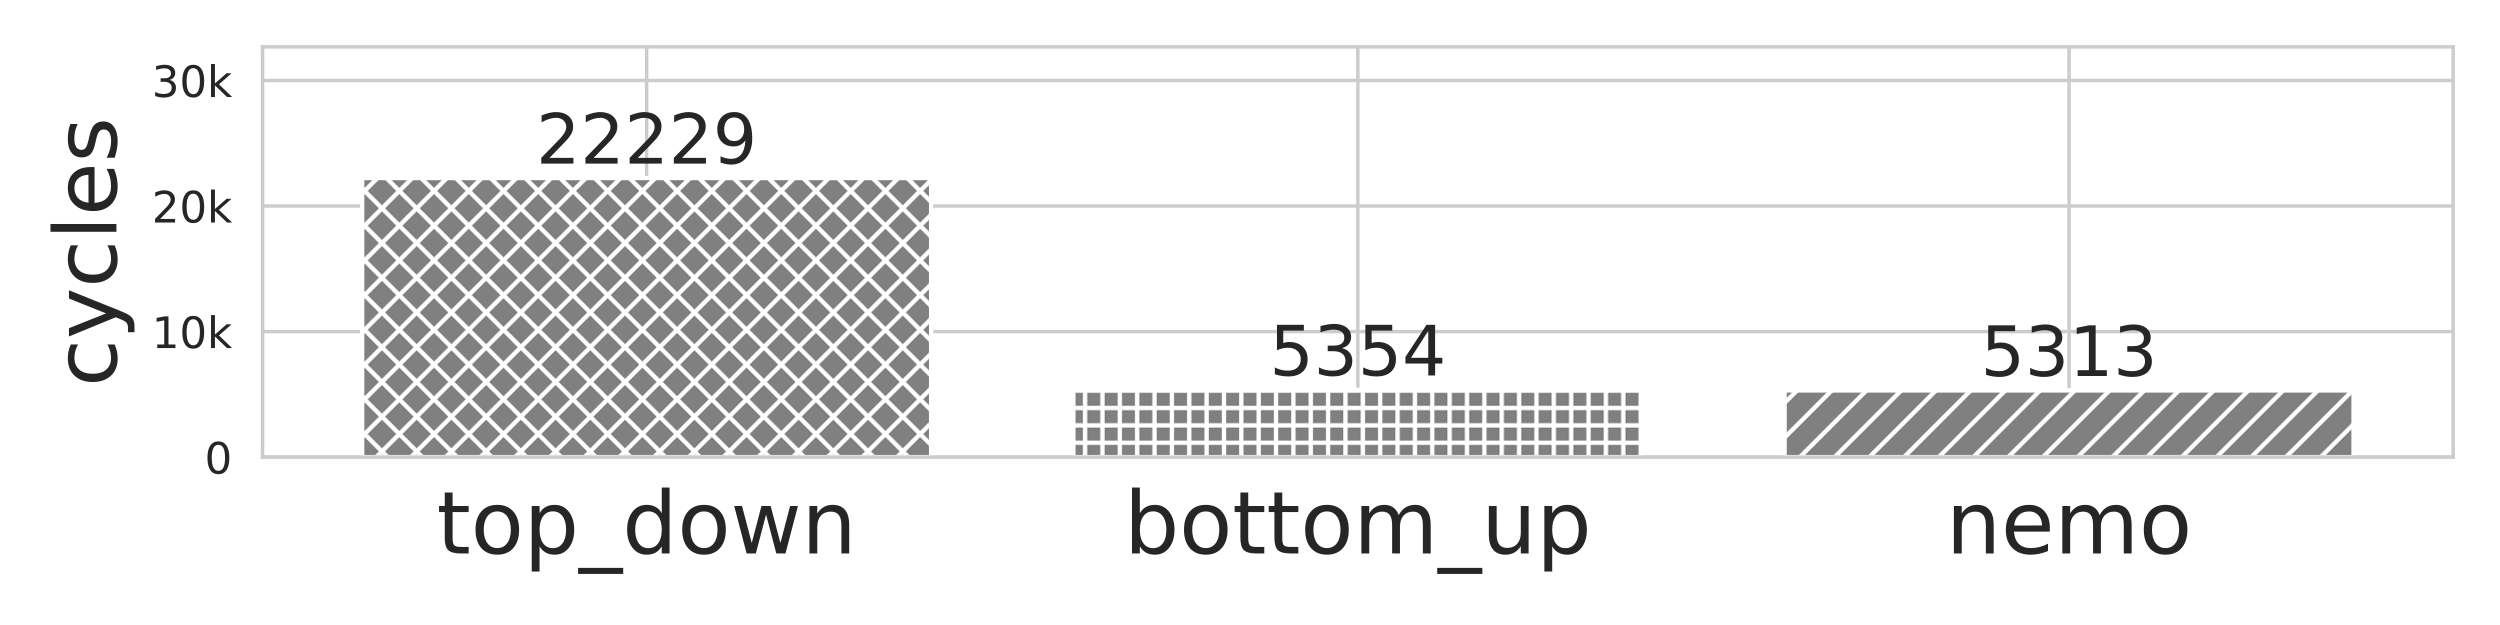
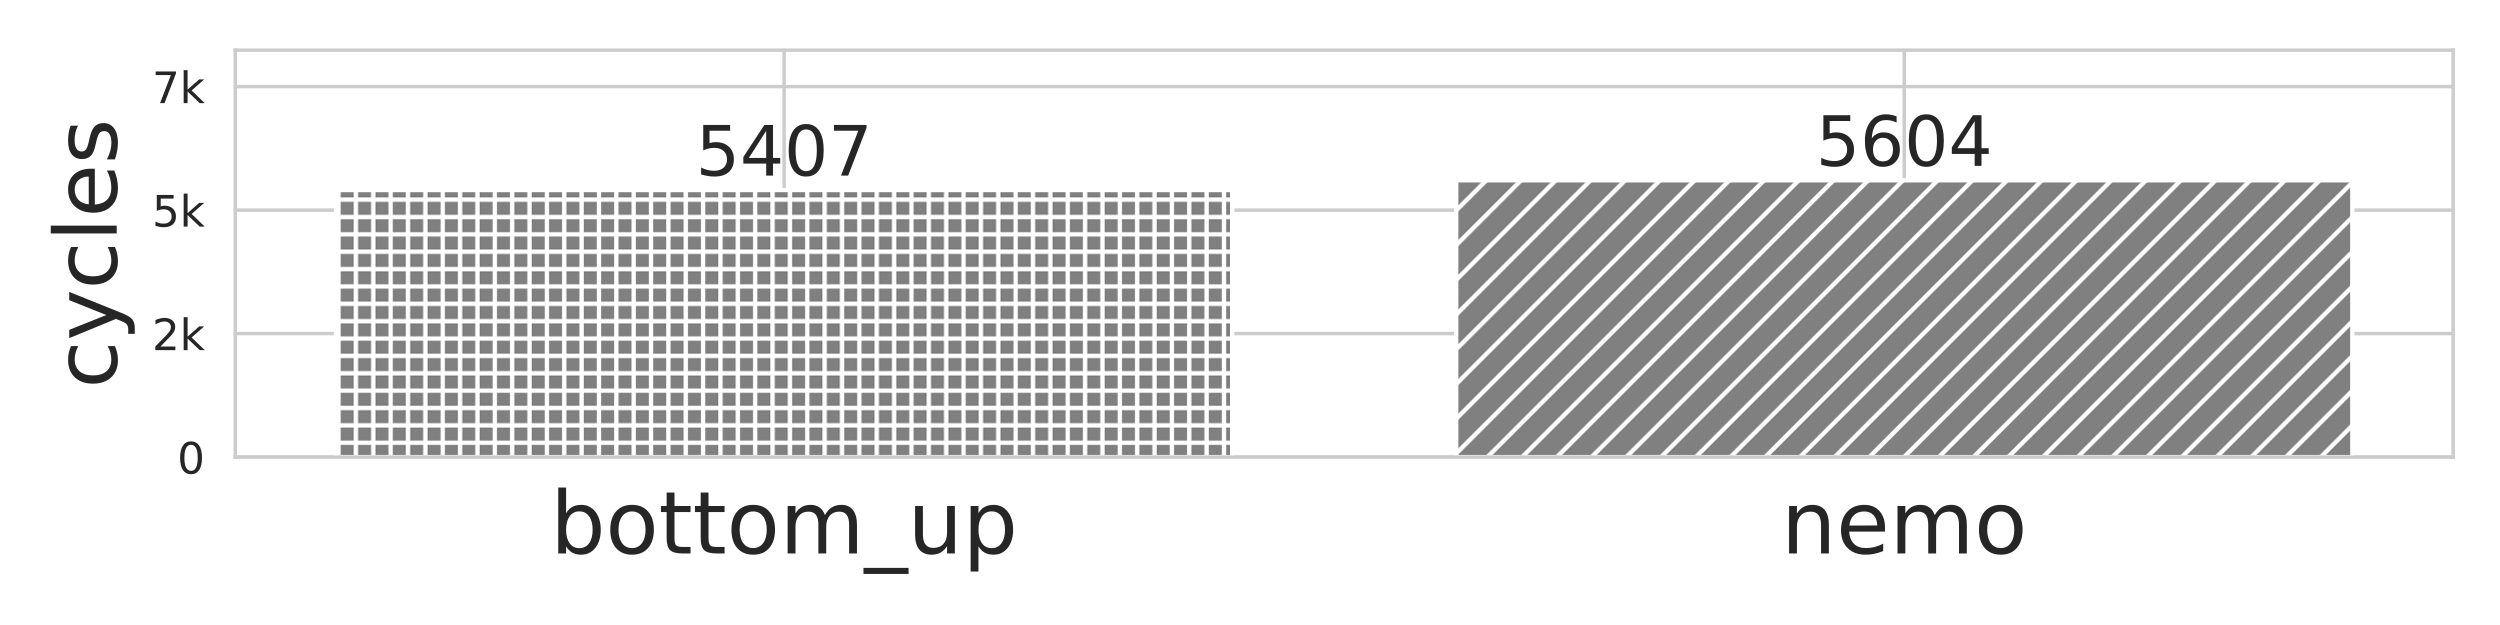
<svg xmlns="http://www.w3.org/2000/svg" xmlns:xlink="http://www.w3.org/1999/xlink" width="576pt" height="144pt" viewBox="0 0 576 144" version="1.1">
  <defs>
    <style type="text/css">*{stroke-linejoin: round; stroke-linecap: butt}</style>
  </defs>
  <g id="figure_1">
    <g id="patch_1">
      <path d="M 0 144  L 576 144  L 576 0  L 0 0  z " style="fill: #ffffff" />
    </g>
    <g id="axes_1">
      <g id="patch_2">
-         <path d="M 60.5 105.32  L 565.2 105.32  L 565.2 10.8  L 60.5 10.8  z " style="fill: #ffffff" />
+         <path d="M 54.2 105.32  L 565.2 105.32  L 565.2 11.558  L 54.2 11.558  z " style="fill: #ffffff" />
      </g>
      <g id="matplotlib.axis_1">
        <g id="xtick_1">
          <g id="line2d_1">
-             <path d="M 148.986 105.32  L 148.986 10.8  " clip-path="url(#p821ed88fff)" style="fill: none; stroke: #cccccc; stroke-width: 0.8; stroke-linecap: round" />
+             <path d="M 180.66 105.32  L 180.66 11.558  " clip-path="url(#pb580cb8844)" style="fill: none; stroke: #cccccc; stroke-width: 0.8; stroke-linecap: round" />
          </g>
          <g id="text_1">
-             <g style="fill: #262626" transform="translate(100.6161 127.5169) scale(0.2 -0.2)">
-               <defs>
-                 <path id="DejaVuSans-74" d="M 1172 4494  L 1172 3500  L 2356 3500  L 2356 3053  L 1172 3053  L 1172 1153  Q 1172 725 1289 603  Q 1406 481 1766 481  L 2356 481  L 2356 0  L 1766 0  Q 1100 0 847 248  Q 594 497 594 1153  L 594 3053  L 172 3053  L 172 3500  L 594 3500  L 594 4494  L 1172 4494  z " transform="scale(0.015625)" />
-                 <path id="DejaVuSans-6f" d="M 1959 3097  Q 1497 3097 1228 2736  Q 959 2375 959 1747  Q 959 1119 1226 758  Q 1494 397 1959 397  Q 2419 397 2687 759  Q 2956 1122 2956 1747  Q 2956 2369 2687 2733  Q 2419 3097 1959 3097  z M 1959 3584  Q 2709 3584 3137 3096  Q 3566 2609 3566 1747  Q 3566 888 3137 398  Q 2709 -91 1959 -91  Q 1206 -91 779 398  Q 353 888 353 1747  Q 353 2609 779 3096  Q 1206 3584 1959 3584  z " transform="scale(0.015625)" />
-                 <path id="DejaVuSans-70" d="M 1159 525  L 1159 -1331  L 581 -1331  L 581 3500  L 1159 3500  L 1159 2969  Q 1341 3281 1617 3432  Q 1894 3584 2278 3584  Q 2916 3584 3314 3078  Q 3713 2572 3713 1747  Q 3713 922 3314 415  Q 2916 -91 2278 -91  Q 1894 -91 1617 61  Q 1341 213 1159 525  z M 3116 1747  Q 3116 2381 2855 2742  Q 2594 3103 2138 3103  Q 1681 3103 1420 2742  Q 1159 2381 1159 1747  Q 1159 1113 1420 752  Q 1681 391 2138 391  Q 2594 391 2855 752  Q 3116 1113 3116 1747  z " transform="scale(0.015625)" />
-                 <path id="DejaVuSans-5f" d="M 3263 -1063  L 3263 -1509  L -63 -1509  L -63 -1063  L 3263 -1063  z " transform="scale(0.015625)" />
-                 <path id="DejaVuSans-64" d="M 2906 2969  L 2906 4863  L 3481 4863  L 3481 0  L 2906 0  L 2906 525  Q 2725 213 2448 61  Q 2172 -91 1784 -91  Q 1150 -91 751 415  Q 353 922 353 1747  Q 353 2572 751 3078  Q 1150 3584 1784 3584  Q 2172 3584 2448 3432  Q 2725 3281 2906 2969  z M 947 1747  Q 947 1113 1208 752  Q 1469 391 1925 391  Q 2381 391 2643 752  Q 2906 1113 2906 1747  Q 2906 2381 2643 2742  Q 2381 3103 1925 3103  Q 1469 3103 1208 2742  Q 947 2381 947 1747  z " transform="scale(0.015625)" />
-                 <path id="DejaVuSans-77" d="M 269 3500  L 844 3500  L 1563 769  L 2278 3500  L 2956 3500  L 3675 769  L 4391 3500  L 4966 3500  L 4050 0  L 3372 0  L 2619 2869  L 1863 0  L 1184 0  L 269 3500  z " transform="scale(0.015625)" />
-                 <path id="DejaVuSans-6e" d="M 3513 2113  L 3513 0  L 2938 0  L 2938 2094  Q 2938 2591 2744 2837  Q 2550 3084 2163 3084  Q 1697 3084 1428 2787  Q 1159 2491 1159 1978  L 1159 0  L 581 0  L 581 3500  L 1159 3500  L 1159 2956  Q 1366 3272 1645 3428  Q 1925 3584 2291 3584  Q 2894 3584 3203 3211  Q 3513 2838 3513 2113  z " transform="scale(0.015625)" />
-               </defs>
-               <use xlink:href="#DejaVuSans-74" />
-               <use xlink:href="#DejaVuSans-6f" x="39.209" />
-               <use xlink:href="#DejaVuSans-70" x="100.391" />
-               <use xlink:href="#DejaVuSans-5f" x="163.867" />
-               <use xlink:href="#DejaVuSans-64" x="213.867" />
-               <use xlink:href="#DejaVuSans-6f" x="277.344" />
-               <use xlink:href="#DejaVuSans-77" x="338.525" />
-               <use xlink:href="#DejaVuSans-6e" x="420.312" />
-             </g>
-           </g>
-         </g>
-         <g id="xtick_2">
-           <g id="line2d_2">
-             <path d="M 312.85 105.32  L 312.85 10.8  " clip-path="url(#p821ed88fff)" style="fill: none; stroke: #cccccc; stroke-width: 0.8; stroke-linecap: round" />
-           </g>
-           <g id="text_2">
-             <g style="fill: #262626" transform="translate(258.9969 127.5169) scale(0.2 -0.2)">
+             <g style="fill: #262626" transform="translate(126.8065 127.5169) scale(0.2 -0.2)">
              <defs>
                <path id="DejaVuSans-62" d="M 3116 1747  Q 3116 2381 2855 2742  Q 2594 3103 2138 3103  Q 1681 3103 1420 2742  Q 1159 2381 1159 1747  Q 1159 1113 1420 752  Q 1681 391 2138 391  Q 2594 391 2855 752  Q 3116 1113 3116 1747  z M 1159 2969  Q 1341 3281 1617 3432  Q 1894 3584 2278 3584  Q 2916 3584 3314 3078  Q 3713 2572 3713 1747  Q 3713 922 3314 415  Q 2916 -91 2278 -91  Q 1894 -91 1617 61  Q 1341 213 1159 525  L 1159 0  L 581 0  L 581 4863  L 1159 4863  L 1159 2969  z " transform="scale(0.015625)" />
+                 <path id="DejaVuSans-6f" d="M 1959 3097  Q 1497 3097 1228 2736  Q 959 2375 959 1747  Q 959 1119 1226 758  Q 1494 397 1959 397  Q 2419 397 2687 759  Q 2956 1122 2956 1747  Q 2956 2369 2687 2733  Q 2419 3097 1959 3097  z M 1959 3584  Q 2709 3584 3137 3096  Q 3566 2609 3566 1747  Q 3566 888 3137 398  Q 2709 -91 1959 -91  Q 1206 -91 779 398  Q 353 888 353 1747  Q 353 2609 779 3096  Q 1206 3584 1959 3584  z " transform="scale(0.015625)" />
+                 <path id="DejaVuSans-74" d="M 1172 4494  L 1172 3500  L 2356 3500  L 2356 3053  L 1172 3053  L 1172 1153  Q 1172 725 1289 603  Q 1406 481 1766 481  L 2356 481  L 2356 0  L 1766 0  Q 1100 0 847 248  Q 594 497 594 1153  L 594 3053  L 172 3053  L 172 3500  L 594 3500  L 594 4494  L 1172 4494  z " transform="scale(0.015625)" />
                <path id="DejaVuSans-6d" d="M 3328 2828  Q 3544 3216 3844 3400  Q 4144 3584 4550 3584  Q 5097 3584 5394 3201  Q 5691 2819 5691 2113  L 5691 0  L 5113 0  L 5113 2094  Q 5113 2597 4934 2840  Q 4756 3084 4391 3084  Q 3944 3084 3684 2787  Q 3425 2491 3425 1978  L 3425 0  L 2847 0  L 2847 2094  Q 2847 2600 2669 2842  Q 2491 3084 2119 3084  Q 1678 3084 1418 2786  Q 1159 2488 1159 1978  L 1159 0  L 581 0  L 581 3500  L 1159 3500  L 1159 2956  Q 1356 3278 1631 3431  Q 1906 3584 2284 3584  Q 2666 3584 2933 3390  Q 3200 3197 3328 2828  z " transform="scale(0.015625)" />
+                 <path id="DejaVuSans-5f" d="M 3263 -1063  L 3263 -1509  L -63 -1509  L -63 -1063  L 3263 -1063  z " transform="scale(0.015625)" />
                <path id="DejaVuSans-75" d="M 544 1381  L 544 3500  L 1119 3500  L 1119 1403  Q 1119 906 1312 657  Q 1506 409 1894 409  Q 2359 409 2629 706  Q 2900 1003 2900 1516  L 2900 3500  L 3475 3500  L 3475 0  L 2900 0  L 2900 538  Q 2691 219 2414 64  Q 2138 -91 1772 -91  Q 1169 -91 856 284  Q 544 659 544 1381  z M 1991 3584  L 1991 3584  z " transform="scale(0.015625)" />
+                 <path id="DejaVuSans-70" d="M 1159 525  L 1159 -1331  L 581 -1331  L 581 3500  L 1159 3500  L 1159 2969  Q 1341 3281 1617 3432  Q 1894 3584 2278 3584  Q 2916 3584 3314 3078  Q 3713 2572 3713 1747  Q 3713 922 3314 415  Q 2916 -91 2278 -91  Q 1894 -91 1617 61  Q 1341 213 1159 525  z M 3116 1747  Q 3116 2381 2855 2742  Q 2594 3103 2138 3103  Q 1681 3103 1420 2742  Q 1159 2381 1159 1747  Q 1159 1113 1420 752  Q 1681 391 2138 391  Q 2594 391 2855 752  Q 3116 1113 3116 1747  z " transform="scale(0.015625)" />
              </defs>
              <use xlink:href="#DejaVuSans-62" />
              <use xlink:href="#DejaVuSans-6f" x="63.477" />
              <use xlink:href="#DejaVuSans-74" x="124.658" />
              <use xlink:href="#DejaVuSans-74" x="163.867" />
              <use xlink:href="#DejaVuSans-6f" x="203.076" />
              <use xlink:href="#DejaVuSans-6d" x="264.258" />
              <use xlink:href="#DejaVuSans-5f" x="361.67" />
              <use xlink:href="#DejaVuSans-75" x="411.67" />
              <use xlink:href="#DejaVuSans-70" x="475.049" />
            </g>
          </g>
        </g>
-         <g id="xtick_3">
-           <g id="line2d_3">
-             <path d="M 476.714 105.32  L 476.714 10.8  " clip-path="url(#p821ed88fff)" style="fill: none; stroke: #cccccc; stroke-width: 0.8; stroke-linecap: round" />
+         <g id="xtick_2">
+           <g id="line2d_2">
+             <path d="M 438.74 105.32  L 438.74 11.558  " clip-path="url(#pb580cb8844)" style="fill: none; stroke: #cccccc; stroke-width: 0.8; stroke-linecap: round" />
          </g>
-           <g id="text_3">
-             <g style="fill: #262626" transform="translate(448.3636 127.5169) scale(0.2 -0.2)">
+           <g id="text_2">
+             <g style="fill: #262626" transform="translate(410.3904 127.5169) scale(0.2 -0.2)">
              <defs>
+                 <path id="DejaVuSans-6e" d="M 3513 2113  L 3513 0  L 2938 0  L 2938 2094  Q 2938 2591 2744 2837  Q 2550 3084 2163 3084  Q 1697 3084 1428 2787  Q 1159 2491 1159 1978  L 1159 0  L 581 0  L 581 3500  L 1159 3500  L 1159 2956  Q 1366 3272 1645 3428  Q 1925 3584 2291 3584  Q 2894 3584 3203 3211  Q 3513 2838 3513 2113  z " transform="scale(0.015625)" />
                <path id="DejaVuSans-65" d="M 3597 1894  L 3597 1613  L 953 1613  Q 991 1019 1311 708  Q 1631 397 2203 397  Q 2534 397 2845 478  Q 3156 559 3463 722  L 3463 178  Q 3153 47 2828 -22  Q 2503 -91 2169 -91  Q 1331 -91 842 396  Q 353 884 353 1716  Q 353 2575 817 3079  Q 1281 3584 2069 3584  Q 2775 3584 3186 3129  Q 3597 2675 3597 1894  z M 3022 2063  Q 3016 2534 2758 2815  Q 2500 3097 2075 3097  Q 1594 3097 1305 2825  Q 1016 2553 972 2059  L 3022 2063  z " transform="scale(0.015625)" />
              </defs>
              <use xlink:href="#DejaVuSans-6e" />
              <use xlink:href="#DejaVuSans-65" x="63.379" />
              <use xlink:href="#DejaVuSans-6d" x="124.902" />
              <use xlink:href="#DejaVuSans-6f" x="222.314" />
            </g>
          </g>
        </g>
      </g>
      <g id="matplotlib.axis_2">
        <g id="ytick_1">
-           <g id="line2d_4">
-             <path d="M 60.5 105.32  L 565.2 105.32  " clip-path="url(#p821ed88fff)" style="fill: none; stroke: #cccccc; stroke-width: 0.8; stroke-linecap: round" />
+           <g id="line2d_3">
+             <path d="M 54.2 105.32  L 565.2 105.32  " clip-path="url(#pb580cb8844)" style="fill: none; stroke: #cccccc; stroke-width: 0.8; stroke-linecap: round" />
          </g>
-           <g id="text_4">
-             <g style="fill: #262626" transform="translate(47.1375 109.1192) scale(0.1 -0.1)">
+           <g id="text_3">
+             <g style="fill: #262626" transform="translate(40.8375 109.1192) scale(0.1 -0.1)">
              <defs>
                <path id="DejaVuSans-30" d="M 2034 4250  Q 1547 4250 1301 3770  Q 1056 3291 1056 2328  Q 1056 1369 1301 889  Q 1547 409 2034 409  Q 2525 409 2770 889  Q 3016 1369 3016 2328  Q 3016 3291 2770 3770  Q 2525 4250 2034 4250  z M 2034 4750  Q 2819 4750 3233 4129  Q 3647 3509 3647 2328  Q 3647 1150 3233 529  Q 2819 -91 2034 -91  Q 1250 -91 836 529  Q 422 1150 422 2328  Q 422 3509 836 4129  Q 1250 4750 2034 4750  z " transform="scale(0.015625)" />
              </defs>
              <use xlink:href="#DejaVuSans-30" />
            </g>
          </g>
        </g>
        <g id="ytick_2">
-           <g id="line2d_5">
-             <path d="M 60.5 76.394  L 565.2 76.394  " clip-path="url(#p821ed88fff)" style="fill: none; stroke: #cccccc; stroke-width: 0.8; stroke-linecap: round" />
+           <g id="line2d_4">
+             <path d="M 54.2 76.866  L 565.2 76.866  " clip-path="url(#pb580cb8844)" style="fill: none; stroke: #cccccc; stroke-width: 0.8; stroke-linecap: round" />
          </g>
-           <g id="text_5">
-             <g style="fill: #262626" transform="translate(34.98438 80.19335) scale(0.1 -0.1)">
+           <g id="text_4">
+             <g style="fill: #262626" transform="translate(35.04688 80.66475) scale(0.1 -0.1)">
              <defs>
-                 <path id="DejaVuSans-31" d="M 794 531  L 1825 531  L 1825 4091  L 703 3866  L 703 4441  L 1819 4666  L 2450 4666  L 2450 531  L 3481 531  L 3481 0  L 794 0  L 794 531  z " transform="scale(0.015625)" />
+                 <path id="DejaVuSans-32" d="M 1228 531  L 3431 531  L 3431 0  L 469 0  L 469 531  Q 828 903 1448 1529  Q 2069 2156 2228 2338  Q 2531 2678 2651 2914  Q 2772 3150 2772 3378  Q 2772 3750 2511 3984  Q 2250 4219 1831 4219  Q 1534 4219 1204 4116  Q 875 4013 500 3803  L 500 4441  Q 881 4594 1212 4672  Q 1544 4750 1819 4750  Q 2544 4750 2975 4387  Q 3406 4025 3406 3419  Q 3406 3131 3298 2873  Q 3191 2616 2906 2266  Q 2828 2175 2409 1742  Q 1991 1309 1228 531  z " transform="scale(0.015625)" />
                <path id="DejaVuSans-6b" d="M 581 4863  L 1159 4863  L 1159 1991  L 2875 3500  L 3609 3500  L 1753 1863  L 3688 0  L 2938 0  L 1159 1709  L 1159 0  L 581 0  L 581 4863  z " transform="scale(0.015625)" />
              </defs>
-               <use xlink:href="#DejaVuSans-31" />
-               <use xlink:href="#DejaVuSans-30" x="63.623" />
-               <use xlink:href="#DejaVuSans-6b" x="127.246" />
+               <use xlink:href="#DejaVuSans-32" />
+               <use xlink:href="#DejaVuSans-6b" x="63.623" />
            </g>
          </g>
        </g>
        <g id="ytick_3">
-           <g id="line2d_6">
-             <path d="M 60.5 47.468  L 565.2 47.468  " clip-path="url(#p821ed88fff)" style="fill: none; stroke: #cccccc; stroke-width: 0.8; stroke-linecap: round" />
+           <g id="line2d_5">
+             <path d="M 54.2 48.411  L 565.2 48.411  " clip-path="url(#pb580cb8844)" style="fill: none; stroke: #cccccc; stroke-width: 0.8; stroke-linecap: round" />
          </g>
-           <g id="text_6">
-             <g style="fill: #262626" transform="translate(34.98438 51.26748) scale(0.1 -0.1)">
+           <g id="text_5">
+             <g style="fill: #262626" transform="translate(35.04688 52.21027) scale(0.1 -0.1)">
              <defs>
-                 <path id="DejaVuSans-32" d="M 1228 531  L 3431 531  L 3431 0  L 469 0  L 469 531  Q 828 903 1448 1529  Q 2069 2156 2228 2338  Q 2531 2678 2651 2914  Q 2772 3150 2772 3378  Q 2772 3750 2511 3984  Q 2250 4219 1831 4219  Q 1534 4219 1204 4116  Q 875 4013 500 3803  L 500 4441  Q 881 4594 1212 4672  Q 1544 4750 1819 4750  Q 2544 4750 2975 4387  Q 3406 4025 3406 3419  Q 3406 3131 3298 2873  Q 3191 2616 2906 2266  Q 2828 2175 2409 1742  Q 1991 1309 1228 531  z " transform="scale(0.015625)" />
+                 <path id="DejaVuSans-35" d="M 691 4666  L 3169 4666  L 3169 4134  L 1269 4134  L 1269 2991  Q 1406 3038 1543 3061  Q 1681 3084 1819 3084  Q 2600 3084 3056 2656  Q 3513 2228 3513 1497  Q 3513 744 3044 326  Q 2575 -91 1722 -91  Q 1428 -91 1123 -41  Q 819 9 494 109  L 494 744  Q 775 591 1075 516  Q 1375 441 1709 441  Q 2250 441 2565 725  Q 2881 1009 2881 1497  Q 2881 1984 2565 2268  Q 2250 2553 1709 2553  Q 1456 2553 1204 2497  Q 953 2441 691 2322  L 691 4666  z " transform="scale(0.015625)" />
              </defs>
-               <use xlink:href="#DejaVuSans-32" />
-               <use xlink:href="#DejaVuSans-30" x="63.623" />
-               <use xlink:href="#DejaVuSans-6b" x="127.246" />
+               <use xlink:href="#DejaVuSans-35" />
+               <use xlink:href="#DejaVuSans-6b" x="63.623" />
            </g>
          </g>
        </g>
        <g id="ytick_4">
-           <g id="line2d_7">
-             <path d="M 60.5 18.542  L 565.2 18.542  " clip-path="url(#p821ed88fff)" style="fill: none; stroke: #cccccc; stroke-width: 0.8; stroke-linecap: round" />
+           <g id="line2d_6">
+             <path d="M 54.2 19.957  L 565.2 19.957  " clip-path="url(#pb580cb8844)" style="fill: none; stroke: #cccccc; stroke-width: 0.8; stroke-linecap: round" />
          </g>
-           <g id="text_7">
-             <g style="fill: #262626" transform="translate(34.98438 22.3416) scale(0.1 -0.1)">
+           <g id="text_6">
+             <g style="fill: #262626" transform="translate(35.04688 23.7558) scale(0.1 -0.1)">
              <defs>
-                 <path id="DejaVuSans-33" d="M 2597 2516  Q 3050 2419 3304 2112  Q 3559 1806 3559 1356  Q 3559 666 3084 287  Q 2609 -91 1734 -91  Q 1441 -91 1130 -33  Q 819 25 488 141  L 488 750  Q 750 597 1062 519  Q 1375 441 1716 441  Q 2309 441 2620 675  Q 2931 909 2931 1356  Q 2931 1769 2642 2001  Q 2353 2234 1838 2234  L 1294 2234  L 1294 2753  L 1863 2753  Q 2328 2753 2575 2939  Q 2822 3125 2822 3475  Q 2822 3834 2567 4026  Q 2313 4219 1838 4219  Q 1578 4219 1281 4162  Q 984 4106 628 3988  L 628 4550  Q 988 4650 1302 4700  Q 1616 4750 1894 4750  Q 2613 4750 3031 4423  Q 3450 4097 3450 3541  Q 3450 3153 3228 2886  Q 3006 2619 2597 2516  z " transform="scale(0.015625)" />
+                 <path id="DejaVuSans-37" d="M 525 4666  L 3525 4666  L 3525 4397  L 1831 0  L 1172 0  L 2766 4134  L 525 4134  L 525 4666  z " transform="scale(0.015625)" />
              </defs>
-               <use xlink:href="#DejaVuSans-33" />
-               <use xlink:href="#DejaVuSans-30" x="63.623" />
-               <use xlink:href="#DejaVuSans-6b" x="127.246" />
+               <use xlink:href="#DejaVuSans-37" />
+               <use xlink:href="#DejaVuSans-6b" x="63.623" />
            </g>
          </g>
        </g>
-         <g id="text_8">
-           <g style="fill: #262626" transform="translate(26.825 89.11625) rotate(-90) scale(0.2 -0.2)">
+         <g id="text_7">
+           <g style="fill: #262626" transform="translate(26.8875 89.49535) rotate(-90) scale(0.2 -0.2)">
            <defs>
              <path id="DejaVuSans-63" d="M 3122 3366  L 3122 2828  Q 2878 2963 2633 3030  Q 2388 3097 2138 3097  Q 1578 3097 1268 2742  Q 959 2388 959 1747  Q 959 1106 1268 751  Q 1578 397 2138 397  Q 2388 397 2633 464  Q 2878 531 3122 666  L 3122 134  Q 2881 22 2623 -34  Q 2366 -91 2075 -91  Q 1284 -91 818 406  Q 353 903 353 1747  Q 353 2603 823 3093  Q 1294 3584 2113 3584  Q 2378 3584 2631 3529  Q 2884 3475 3122 3366  z " transform="scale(0.015625)" />
              <path id="DejaVuSans-79" d="M 2059 -325  Q 1816 -950 1584 -1140  Q 1353 -1331 966 -1331  L 506 -1331  L 506 -850  L 844 -850  Q 1081 -850 1212 -737  Q 1344 -625 1503 -206  L 1606 56  L 191 3500  L 800 3500  L 1894 763  L 2988 3500  L 3597 3500  L 2059 -325  z " transform="scale(0.015625)" />
              <path id="DejaVuSans-6c" d="M 603 4863  L 1178 4863  L 1178 0  L 603 0  L 603 4863  z " transform="scale(0.015625)" />
              <path id="DejaVuSans-73" d="M 2834 3397  L 2834 2853  Q 2591 2978 2328 3040  Q 2066 3103 1784 3103  Q 1356 3103 1142 2972  Q 928 2841 928 2578  Q 928 2378 1081 2264  Q 1234 2150 1697 2047  L 1894 2003  Q 2506 1872 2764 1633  Q 3022 1394 3022 966  Q 3022 478 2636 193  Q 2250 -91 1575 -91  Q 1294 -91 989 -36  Q 684 19 347 128  L 347 722  Q 666 556 975 473  Q 1284 391 1588 391  Q 1994 391 2212 530  Q 2431 669 2431 922  Q 2431 1156 2273 1281  Q 2116 1406 1581 1522  L 1381 1569  Q 847 1681 609 1914  Q 372 2147 372 2553  Q 372 3047 722 3315  Q 1072 3584 1716 3584  Q 2034 3584 2315 3537  Q 2597 3491 2834 3397  z " transform="scale(0.015625)" />
            </defs>
            <use xlink:href="#DejaVuSans-63" />
            <use xlink:href="#DejaVuSans-79" x="54.98" />
            <use xlink:href="#DejaVuSans-63" x="114.16" />
            <use xlink:href="#DejaVuSans-6c" x="169.141" />
            <use xlink:href="#DejaVuSans-65" x="196.924" />
            <use xlink:href="#DejaVuSans-73" x="258.447" />
          </g>
        </g>
      </g>
      <g id="patch_3">
-         <path d="M 83.441 105.32  L 214.532 105.32  L 214.532 41.021  L 83.441 41.021  z " clip-path="url(#p821ed88fff)" style="fill: url(#hc1463b274f); stroke: #ffffff; stroke-linejoin: miter" />
+         <path d="M 77.427 105.32  L 283.892 105.32  L 283.892 43.779  L 77.427 43.779  z " clip-path="url(#pb580cb8844)" style="fill: url(#ha474536cfd); stroke: #ffffff; stroke-linejoin: miter" />
      </g>
      <g id="patch_4">
-         <path d="M 247.305 105.32  L 378.395 105.32  L 378.395 89.833  L 247.305 89.833  z " clip-path="url(#p821ed88fff)" style="fill: url(#h488b5fadbe); stroke: #ffffff; stroke-linejoin: miter" />
+         <path d="M 335.508 105.32  L 541.973 105.32  L 541.973 41.536  L 335.508 41.536  z " clip-path="url(#pb580cb8844)" style="fill: url(#hee730bf1b7); stroke: #ffffff; stroke-linejoin: miter" />
      </g>
      <g id="patch_5">
-         <path d="M 411.168 105.32  L 542.259 105.32  L 542.259 89.952  L 411.168 89.952  z " clip-path="url(#p821ed88fff)" style="fill: url(#h9be35228e4); stroke: #ffffff; stroke-linejoin: miter" />
+         <path d="M 54.2 105.32  L 54.2 11.558  " style="fill: none; stroke: #cccccc; stroke-width: 0.8; stroke-linejoin: miter; stroke-linecap: square" />
      </g>
      <g id="patch_6">
-         <path d="M 60.5 105.32  L 60.5 10.8  " style="fill: none; stroke: #cccccc; stroke-width: 0.8; stroke-linejoin: miter; stroke-linecap: square" />
+         <path d="M 565.2 105.32  L 565.2 11.558  " style="fill: none; stroke: #cccccc; stroke-width: 0.8; stroke-linejoin: miter; stroke-linecap: square" />
      </g>
      <g id="patch_7">
-         <path d="M 565.2 105.32  L 565.2 10.8  " style="fill: none; stroke: #cccccc; stroke-width: 0.8; stroke-linejoin: miter; stroke-linecap: square" />
+         <path d="M 54.2 105.32  L 565.2 105.32  " style="fill: none; stroke: #cccccc; stroke-width: 0.8; stroke-linejoin: miter; stroke-linecap: square" />
      </g>
      <g id="patch_8">
-         <path d="M 60.5 105.32  L 565.2 105.32  " style="fill: none; stroke: #cccccc; stroke-width: 0.8; stroke-linejoin: miter; stroke-linecap: square" />
+         <path d="M 54.2 11.558  L 565.2 11.558  " style="fill: none; stroke: #cccccc; stroke-width: 0.8; stroke-linejoin: miter; stroke-linecap: square" />
      </g>
-       <g id="patch_9">
-         <path d="M 60.5 10.8  L 565.2 10.8  " style="fill: none; stroke: #cccccc; stroke-width: 0.8; stroke-linejoin: miter; stroke-linecap: square" />
-       </g>
-       <g id="text_9">
-         <g style="fill: #262626" transform="translate(123.5364 37.69318) scale(0.16 -0.16)">
+       <g id="text_8">
+         <g style="fill: #262626" transform="translate(160.2996 40.45117) scale(0.16 -0.16)">
          <defs>
-             <path id="DejaVuSans-39" d="M 703 97  L 703 672  Q 941 559 1184 500  Q 1428 441 1663 441  Q 2288 441 2617 861  Q 2947 1281 2994 2138  Q 2813 1869 2534 1725  Q 2256 1581 1919 1581  Q 1219 1581 811 2004  Q 403 2428 403 3163  Q 403 3881 828 4315  Q 1253 4750 1959 4750  Q 2769 4750 3195 4129  Q 3622 3509 3622 2328  Q 3622 1225 3098 567  Q 2575 -91 1691 -91  Q 1453 -91 1209 -44  Q 966 3 703 97  z M 1959 2075  Q 2384 2075 2632 2365  Q 2881 2656 2881 3163  Q 2881 3666 2632 3958  Q 2384 4250 1959 4250  Q 1534 4250 1286 3958  Q 1038 3666 1038 3163  Q 1038 2656 1286 2365  Q 1534 2075 1959 2075  z " transform="scale(0.015625)" />
-           </defs>
-           <use xlink:href="#DejaVuSans-32" />
-           <use xlink:href="#DejaVuSans-32" x="63.623" />
-           <use xlink:href="#DejaVuSans-32" x="127.246" />
-           <use xlink:href="#DejaVuSans-32" x="190.869" />
-           <use xlink:href="#DejaVuSans-39" x="254.492" />
-         </g>
-       </g>
-       <g id="text_10">
-         <g style="fill: #262626" transform="translate(292.49 86.50559) scale(0.16 -0.16)">
-           <defs>
-             <path id="DejaVuSans-35" d="M 691 4666  L 3169 4666  L 3169 4134  L 1269 4134  L 1269 2991  Q 1406 3038 1543 3061  Q 1681 3084 1819 3084  Q 2600 3084 3056 2656  Q 3513 2228 3513 1497  Q 3513 744 3044 326  Q 2575 -91 1722 -91  Q 1428 -91 1123 -41  Q 819 9 494 109  L 494 744  Q 775 591 1075 516  Q 1375 441 1709 441  Q 2250 441 2565 725  Q 2881 1009 2881 1497  Q 2881 1984 2565 2268  Q 2250 2553 1709 2553  Q 1456 2553 1204 2497  Q 953 2441 691 2322  L 691 4666  z " transform="scale(0.015625)" />
            <path id="DejaVuSans-34" d="M 2419 4116  L 825 1625  L 2419 1625  L 2419 4116  z M 2253 4666  L 3047 4666  L 3047 1625  L 3713 1625  L 3713 1100  L 3047 1100  L 3047 0  L 2419 0  L 2419 1100  L 313 1100  L 313 1709  L 2253 4666  z " transform="scale(0.015625)" />
          </defs>
          <use xlink:href="#DejaVuSans-35" />
-           <use xlink:href="#DejaVuSans-33" x="63.623" />
-           <use xlink:href="#DejaVuSans-35" x="127.246" />
-           <use xlink:href="#DejaVuSans-34" x="190.869" />
+           <use xlink:href="#DejaVuSans-34" x="63.623" />
+           <use xlink:href="#DejaVuSans-30" x="127.246" />
+           <use xlink:href="#DejaVuSans-37" x="190.869" />
        </g>
      </g>
-       <g id="text_11">
-         <g style="fill: #262626" transform="translate(456.3536 86.62418) scale(0.16 -0.16)">
+       <g id="text_9">
+         <g style="fill: #262626" transform="translate(418.3804 38.20896) scale(0.16 -0.16)">
+           <defs>
+             <path id="DejaVuSans-36" d="M 2113 2584  Q 1688 2584 1439 2293  Q 1191 2003 1191 1497  Q 1191 994 1439 701  Q 1688 409 2113 409  Q 2538 409 2786 701  Q 3034 994 3034 1497  Q 3034 2003 2786 2293  Q 2538 2584 2113 2584  z M 3366 4563  L 3366 3988  Q 3128 4100 2886 4159  Q 2644 4219 2406 4219  Q 1781 4219 1451 3797  Q 1122 3375 1075 2522  Q 1259 2794 1537 2939  Q 1816 3084 2150 3084  Q 2853 3084 3261 2657  Q 3669 2231 3669 1497  Q 3669 778 3244 343  Q 2819 -91 2113 -91  Q 1303 -91 875 529  Q 447 1150 447 2328  Q 447 3434 972 4092  Q 1497 4750 2381 4750  Q 2619 4750 2861 4703  Q 3103 4656 3366 4563  z " transform="scale(0.015625)" />
+           </defs>
          <use xlink:href="#DejaVuSans-35" />
-           <use xlink:href="#DejaVuSans-33" x="63.623" />
-           <use xlink:href="#DejaVuSans-31" x="127.246" />
-           <use xlink:href="#DejaVuSans-33" x="190.869" />
+           <use xlink:href="#DejaVuSans-36" x="63.623" />
+           <use xlink:href="#DejaVuSans-30" x="127.246" />
+           <use xlink:href="#DejaVuSans-34" x="190.869" />
        </g>
      </g>
    </g>
  </g>
  <defs>
-     <clipPath id="p821ed88fff">
-       <rect x="60.5" y="10.8" width="504.7" height="94.52" />
+     <clipPath id="pb580cb8844">
+       <rect x="54.2" y="11.558" width="511" height="93.762" />
    </clipPath>
  </defs>
  <defs>
-     <pattern id="hc1463b274f" patternUnits="userSpaceOnUse" x="0" y="0" width="72" height="72">
-       <rect x="0" y="0" width="73" height="73" fill="#808080" />
-       <path d="M -36 36  L 36 -36  M -32 40  L 40 -32  M -28 44  L 44 -28  M -24 48  L 48 -24  M -20 52  L 52 -20  M -16 56  L 56 -16  M -12 60  L 60 -12  M -8 64  L 64 -8  M -4 68  L 68 -4  M 0 72  L 72 0  M 4 76  L 76 4  M 8 80  L 80 8  M 12 84  L 84 12  M 16 88  L 88 16  M 20 92  L 92 20  M 24 96  L 96 24  M 28 100  L 100 28  M 32 104  L 104 32  M 36 108  L 108 36  M -36 36  L 36 108  M -32 32  L 40 104  M -28 28  L 44 100  M -24 24  L 48 96  M -20 20  L 52 92  M -16 16  L 56 88  M -12 12  L 60 84  M -8 8  L 64 80  M -4 4  L 68 76  M 0 0  L 72 72  M 4 -4  L 76 68  M 8 -8  L 80 64  M 12 -12  L 84 60  M 16 -16  L 88 56  M 20 -20  L 92 52  M 24 -24  L 96 48  M 28 -28  L 100 44  M 32 -32  L 104 40  M 36 -36  L 108 36  " style="fill: #ffffff; stroke: #ffffff; stroke-width: 1.0; stroke-linecap: butt; stroke-linejoin: miter" />
-     </pattern>
-     <pattern id="h488b5fadbe" patternUnits="userSpaceOnUse" x="0" y="0" width="72" height="72">
+     <pattern id="ha474536cfd" patternUnits="userSpaceOnUse" x="0" y="0" width="72" height="72">
      <rect x="0" y="0" width="73" height="73" fill="#808080" />
      <path d="M 0 70  L 72 70  M 0 66  L 72 66  M 0 62  L 72 62  M 0 58  L 72 58  M 0 54  L 72 54  M 0 50  L 72 50  M 0 46  L 72 46  M 0 42  L 72 42  M 0 38  L 72 38  M 0 34  L 72 34  M 0 30  L 72 30  M 0 26  L 72 26  M 0 22  L 72 22  M 0 18  L 72 18  M 0 14  L 72 14  M 0 10  L 72 10  M 0 6  L 72 6  M 0 2  L 72 2  M 2 72  L 2 0  M 6 72  L 6 0  M 10 72  L 10 0  M 14 72  L 14 0  M 18 72  L 18 0  M 22 72  L 22 0  M 26 72  L 26 0  M 30 72  L 30 0  M 34 72  L 34 0  M 38 72  L 38 0  M 42 72  L 42 0  M 46 72  L 46 0  M 50 72  L 50 0  M 54 72  L 54 0  M 58 72  L 58 0  M 62 72  L 62 0  M 66 72  L 66 0  M 70 72  L 70 0  " style="fill: #ffffff; stroke: #ffffff; stroke-width: 1.0; stroke-linecap: butt; stroke-linejoin: miter" />
    </pattern>
-     <pattern id="h9be35228e4" patternUnits="userSpaceOnUse" x="0" y="0" width="72" height="72">
+     <pattern id="hee730bf1b7" patternUnits="userSpaceOnUse" x="0" y="0" width="72" height="72">
      <rect x="0" y="0" width="73" height="73" fill="#808080" />
      <path d="M -36 36  L 36 -36  M -32 40  L 40 -32  M -28 44  L 44 -28  M -24 48  L 48 -24  M -20 52  L 52 -20  M -16 56  L 56 -16  M -12 60  L 60 -12  M -8 64  L 64 -8  M -4 68  L 68 -4  M 0 72  L 72 0  M 4 76  L 76 4  M 8 80  L 80 8  M 12 84  L 84 12  M 16 88  L 88 16  M 20 92  L 92 20  M 24 96  L 96 24  M 28 100  L 100 28  M 32 104  L 104 32  M 36 108  L 108 36  " style="fill: #ffffff; stroke: #ffffff; stroke-width: 1.0; stroke-linecap: butt; stroke-linejoin: miter" />
    </pattern>
  </defs>
</svg>
